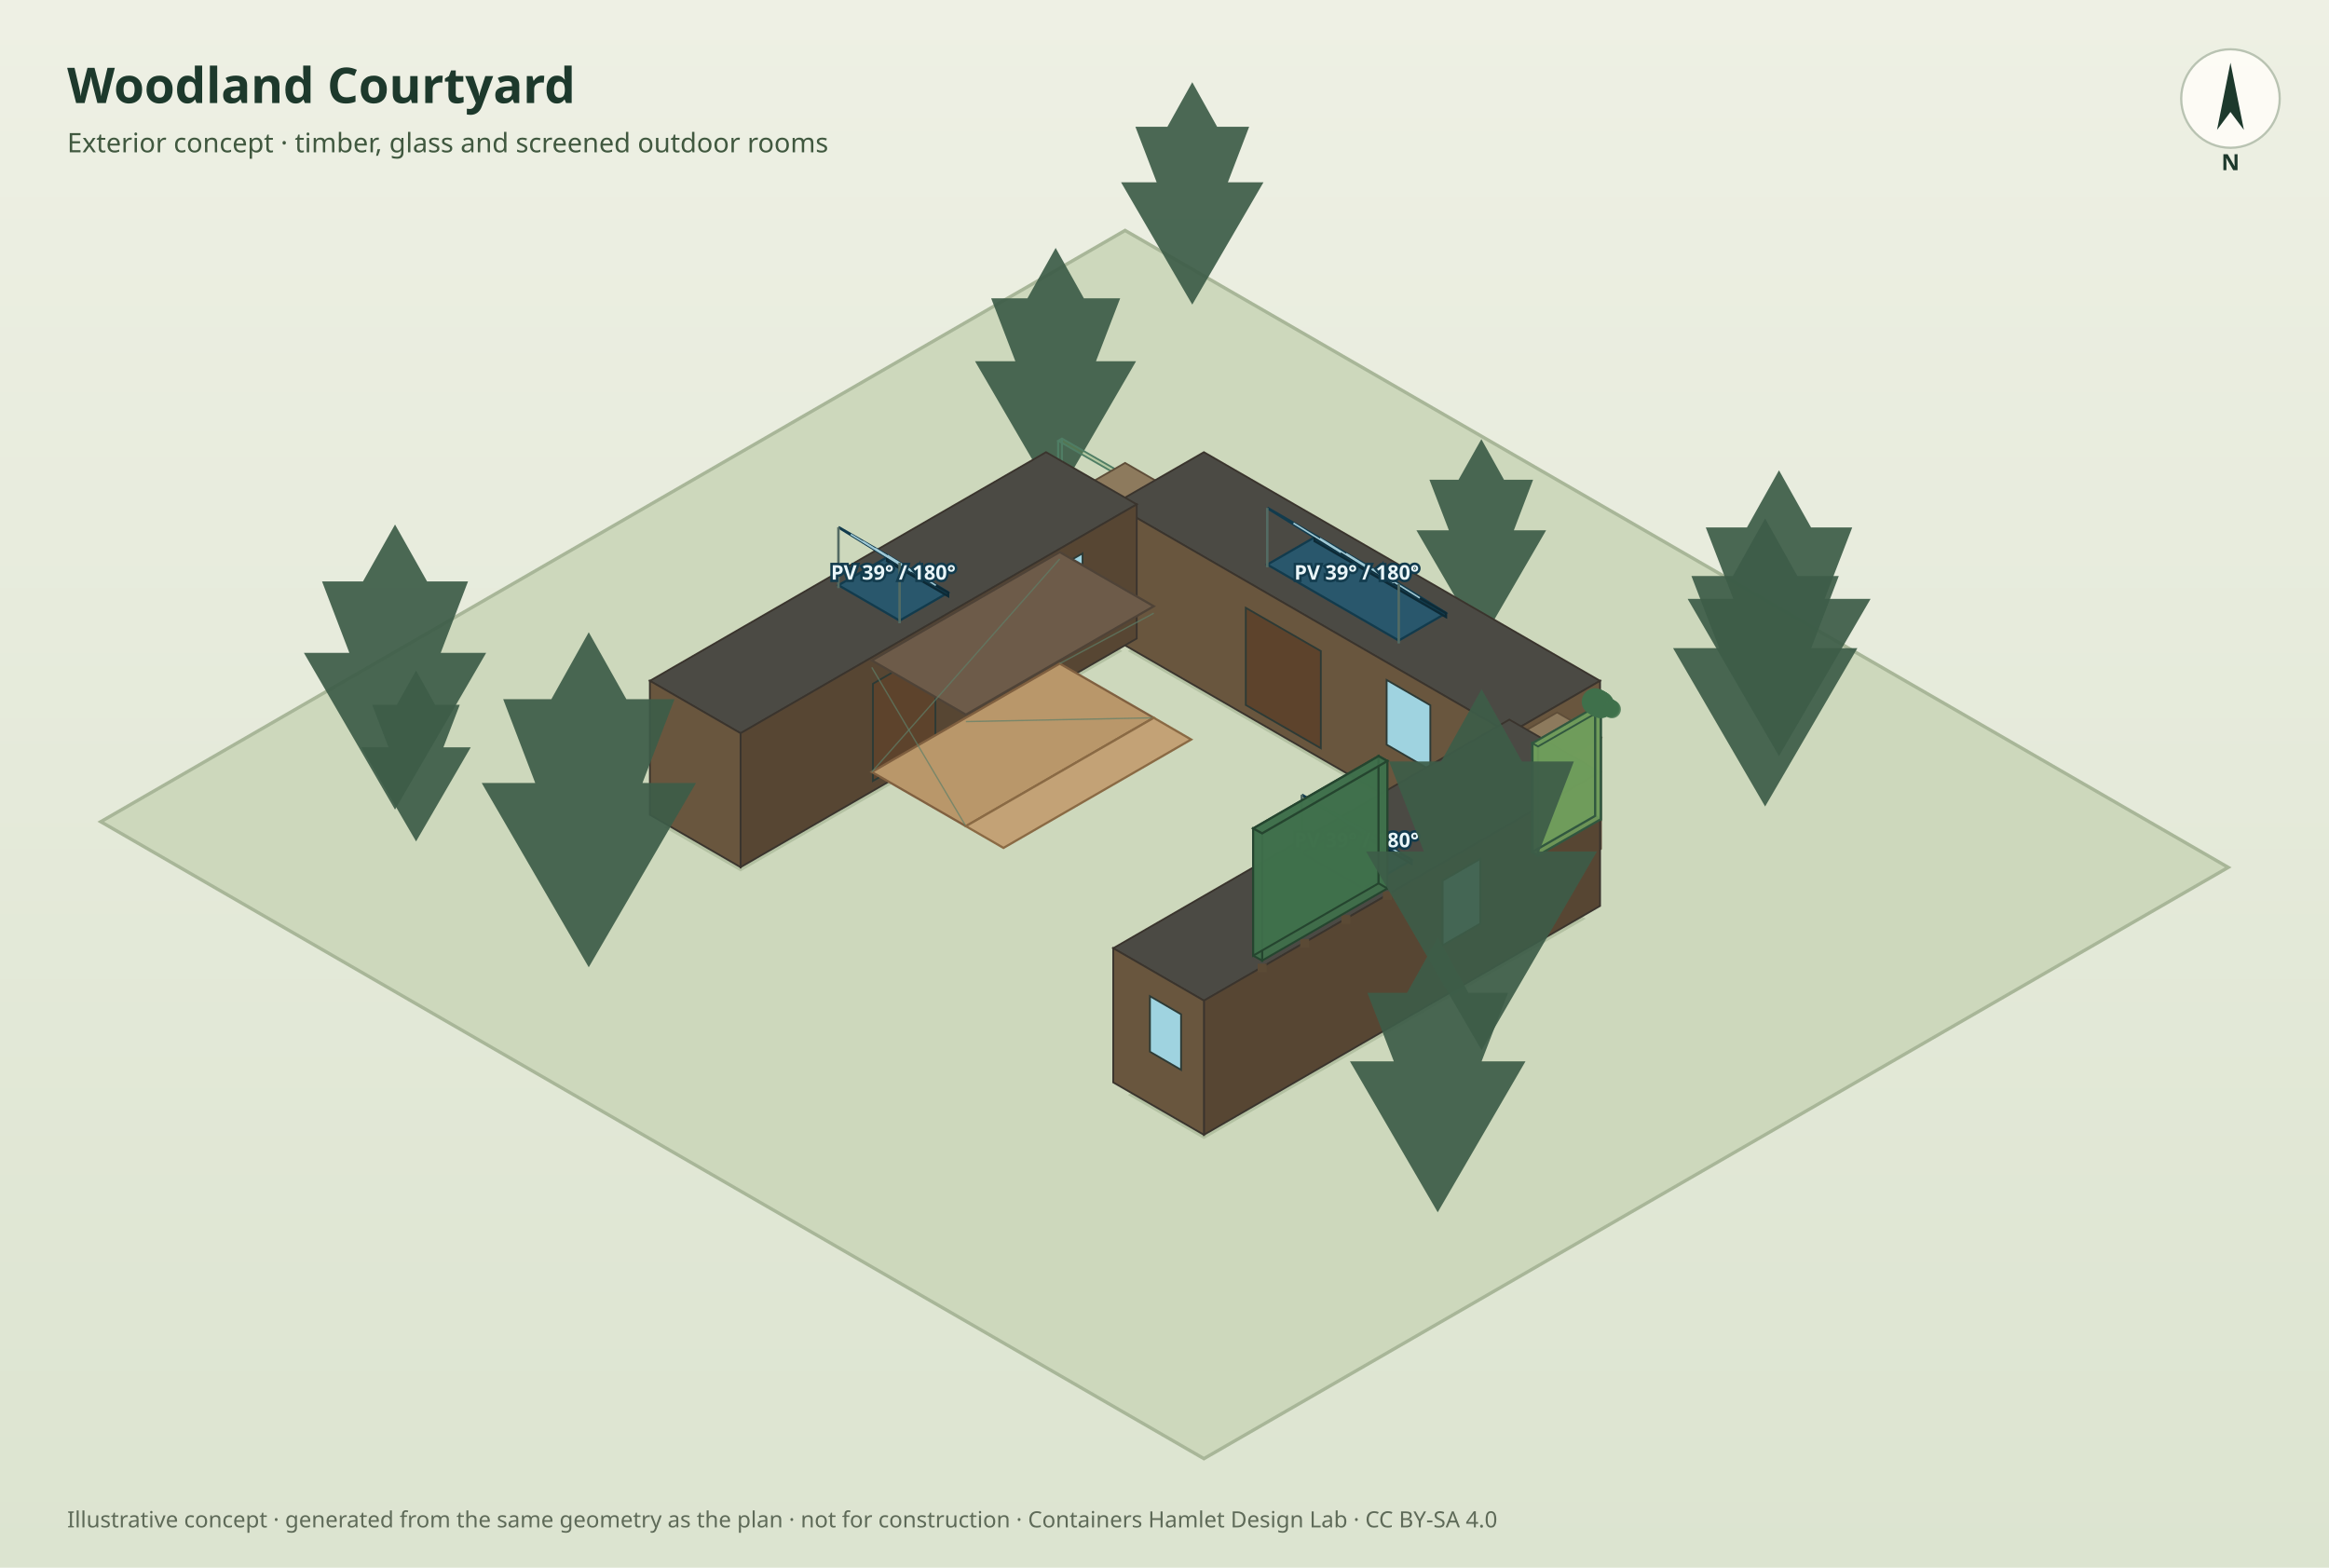
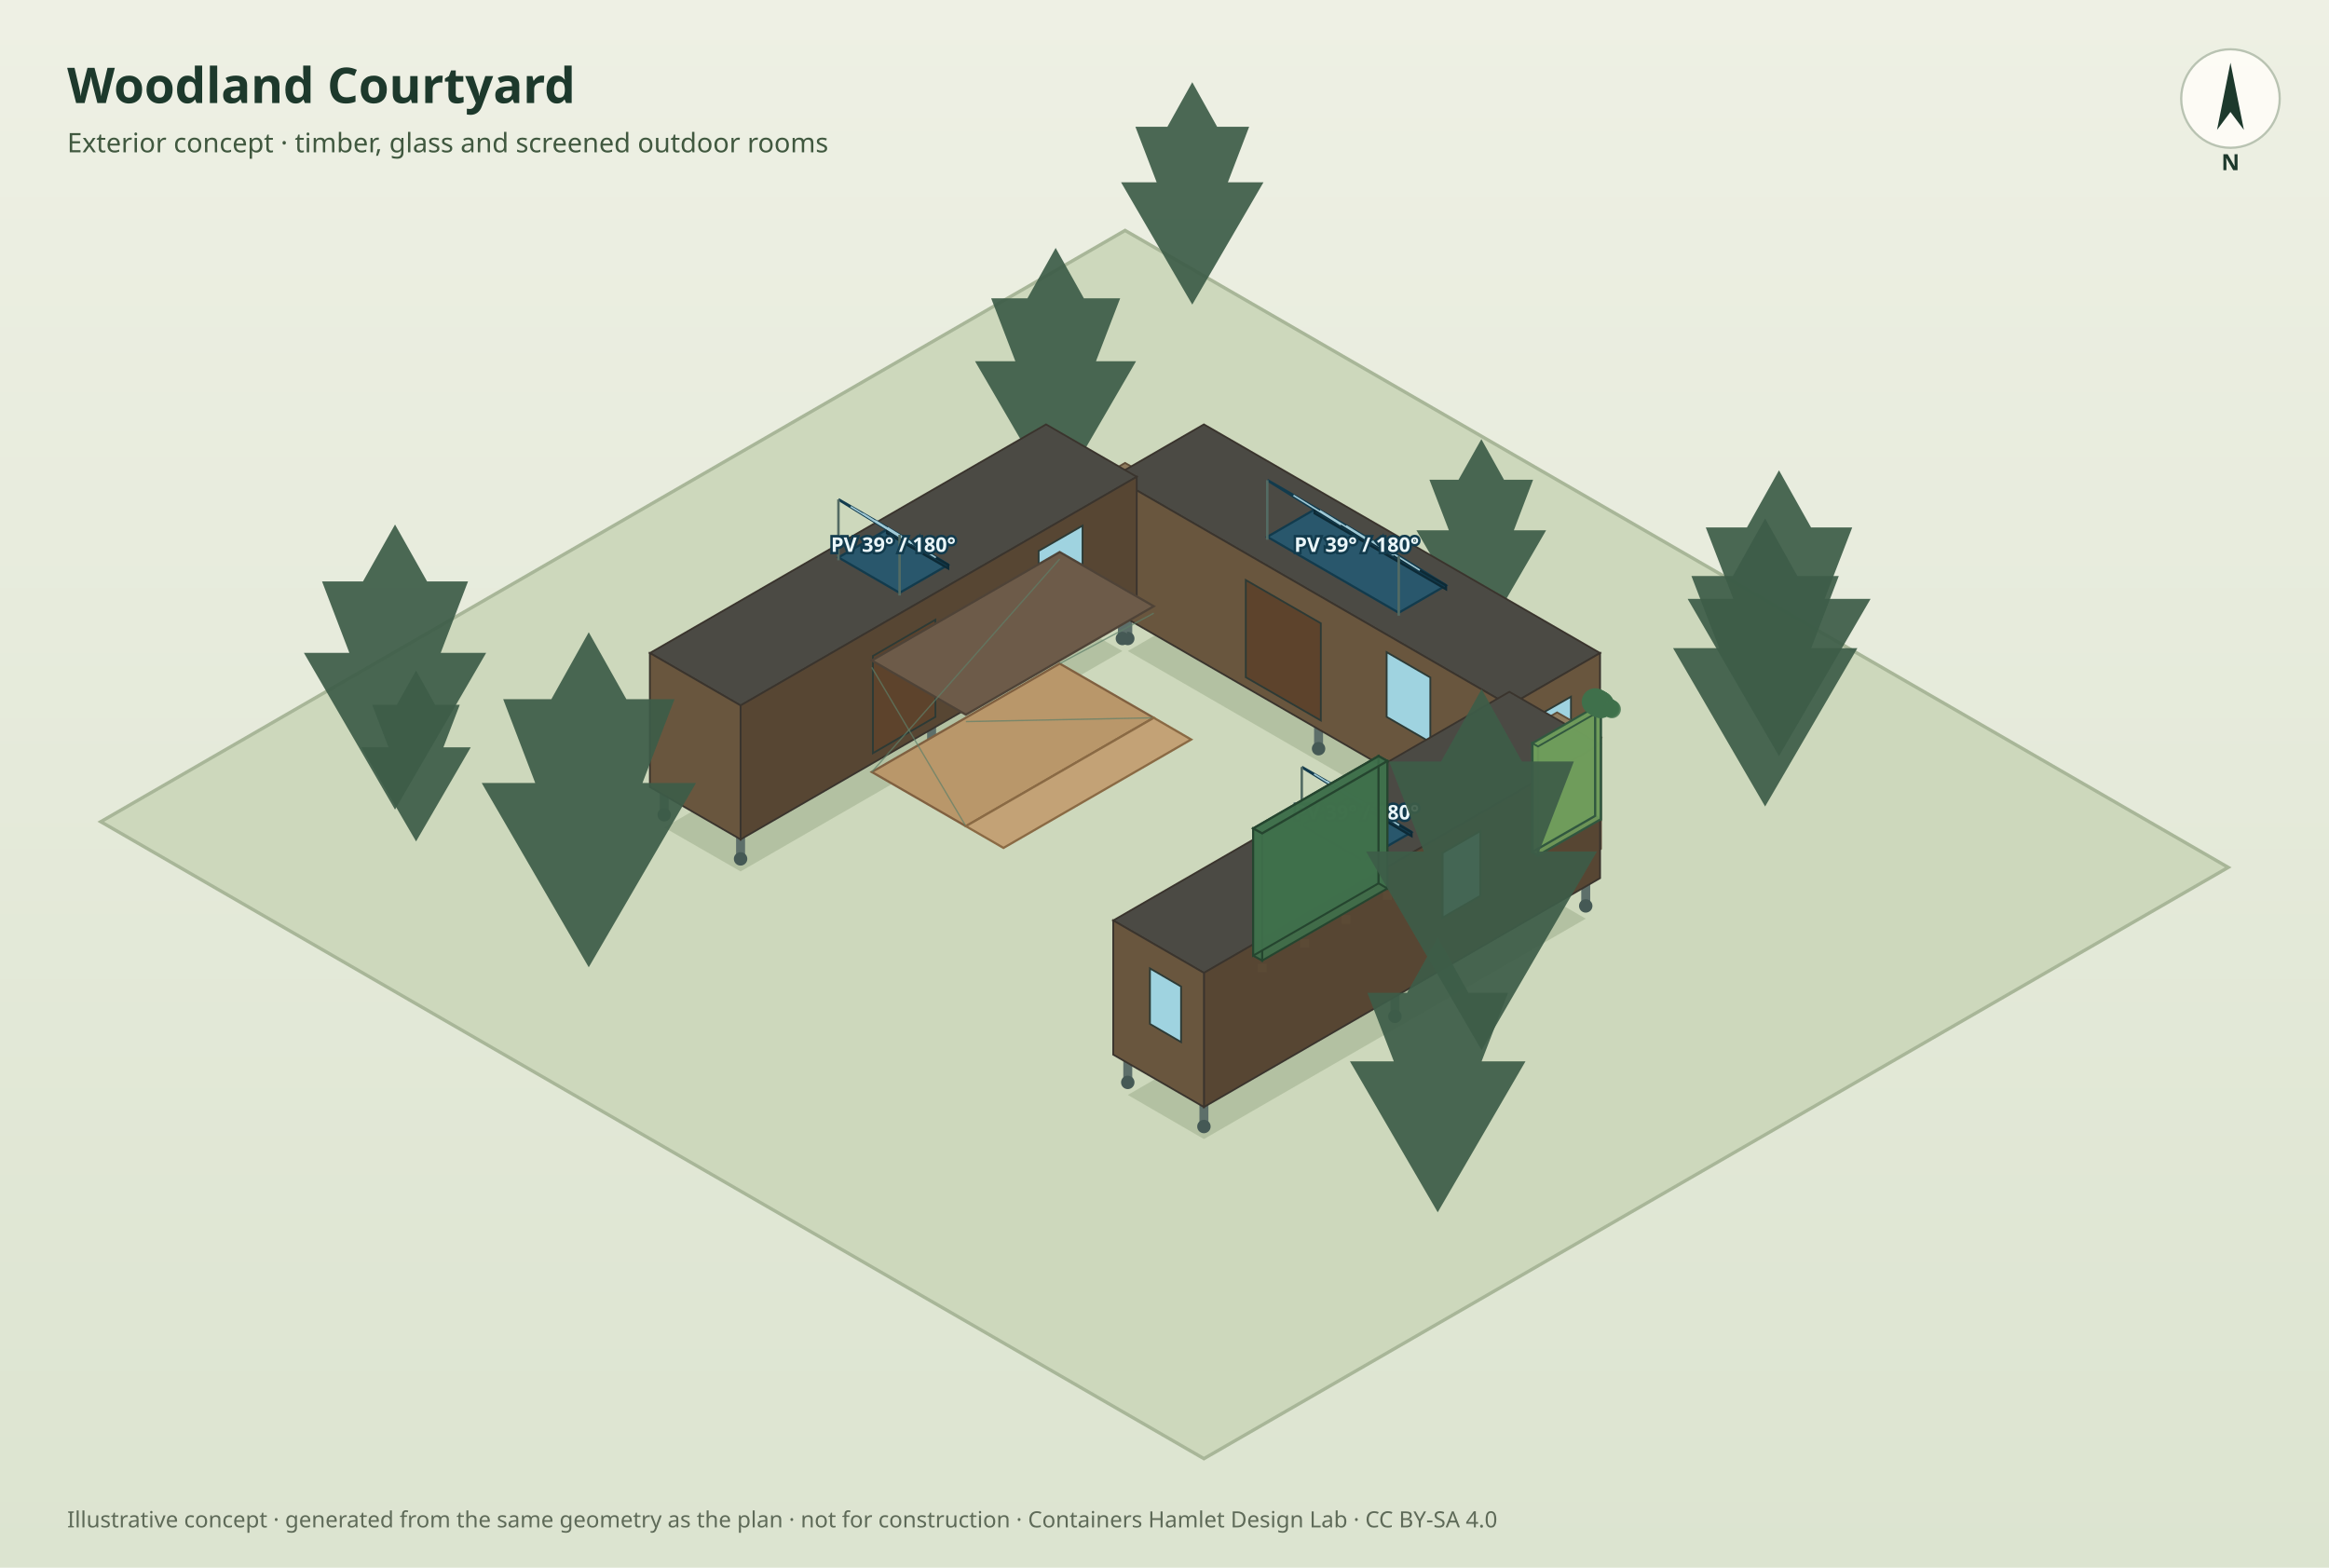
<svg xmlns="http://www.w3.org/2000/svg" viewBox="0 0 1040 700" role="img" aria-labelledby="concept-woodland-courtyard-exterior-t concept-woodland-courtyard-exterior-d">
  <defs>
    <linearGradient id="concept-woodland-courtyard-exterior-sky" x1="0" y1="0" x2="0" y2="1">
      <stop offset="0" stop-color="#eef0e4" />
      <stop offset="1" stop-color="#dce4d0" />
    </linearGradient>
  </defs>
  <rect width="1040" height="700" fill="url(#concept-woodland-courtyard-exterior-sky)" />
  <path d="M502.4 102.9L995 387.3L537.6 651.3L45 366.9Z" fill="#cdd8bc" stroke="#a8b698" stroke-width="1.5" />
  <g fill="#3d5d48" fill-opacity="0.92">
    <path d="M788.2 360.1L829.4 289.4L808.8 289.4L821.1 257.2L802.6 257.2L788.2 231.5L773.8 257.2L755.3 257.2L767.7 289.4L747.1 289.4Z" />
  </g>
  <g fill="#3d5d48" fill-opacity="0.92">
    <path d="M661.5 286.6L690.4 236.8L676 236.8L684.6 214.2L671.6 214.2L661.5 196.1L651.3 214.2L638.3 214.2L647 236.8L632.5 236.8Z" />
  </g>
  <g fill="#3d5d48" fill-opacity="0.92">
    <path d="M794.4 337.6L835.3 267.4L814.8 267.4L827.1 235.5L808.7 235.5L794.4 210L780.1 235.5L761.7 235.5L774 267.4L753.6 267.4Z" />
  </g>
  <g fill="#3d5d48" fill-opacity="0.92">
    <path d="M532.4 136L564.2 81.4L548.3 81.4L557.8 56.6L543.5 56.6L532.4 36.7L521.3 56.6L507 56.6L516.5 81.4L500.6 81.4Z" />
  </g>
  <g fill="#3d5d48" fill-opacity="0.92">
    <path d="M471.4 223.1L507.3 161.3L489.4 161.3L500.2 133.2L484 133.2L471.4 110.7L458.8 133.2L442.6 133.2L453.4 161.3L435.4 161.3Z" />
  </g>
  <g fill="#3d5d48" fill-opacity="0.92">
    <path d="M176.4 361.5L217.1 291.5L196.8 291.5L209 259.6L190.7 259.6L176.4 234.2L162.1 259.6L143.8 259.6L156 291.5L135.7 291.5Z" />
  </g>
  <path d="M502.2 271.9 500.5 272.8 472.5 256.7 474.2 255.7Z" fill="#9ab886" fill-opacity="0.3" stroke="#4f7d64" stroke-width="0.8" />
  <path d="M502.2 211.9 500.5 212.9 472.5 196.8 474.2 195.8Z" fill="#6f9d5b" fill-opacity="0.28" stroke="#4f7d64" stroke-width="0.8" />
  <path d="M502.2 271.9L502.2 211.9" stroke="#4f7d64" stroke-width="0.9" />
  <path d="M500.5 272.8L500.5 212.9" stroke="#4f7d64" stroke-width="0.9" />
  <path d="M472.5 256.7L472.5 196.8" stroke="#4f7d64" stroke-width="0.9" />
  <path d="M474.2 255.7L474.2 195.8" stroke="#4f7d64" stroke-width="0.9" />
  <path d="M502.4 206.7 521.9 218 502.4 229.3 482.8 218Z" fill="#8d7a5d" stroke="#5e4d38" stroke-width="0.8" />
  <path d="M482.8 267.6 502.4 278.9 502.4 229.3 482.8 218Z" fill="#c0aa86" stroke="#5e4d38" stroke-width="0.8" />
  <path d="M521.9 267.6 502.4 278.9 502.4 229.3 521.9 218Z" fill="#c0aa86" stroke="#5e4d38" stroke-width="0.8" />
  <path d="M537.6 271.1 708.1 369.5 674 389.1 503.6 290.7Z" fill="#9eae8d" fill-opacity="0.55" />
-   <path d="M537.6 201.9 714.5 304 674 327.4 497.1 225.2Z" fill="#4b4a44" stroke="#3a342d" stroke-width="0.8" />
-   <path d="M497.1 285.1 674 387.2 674 327.4 497.1 225.2Z" fill="#69563e" stroke="#3a342d" stroke-width="0.8" />
-   <path d="M714.5 363.8 674 387.2 674 327.4 714.5 304Z" fill="#69563e" stroke="#3a342d" stroke-width="0.8" />
-   <path d="M556.3 314.8 589.8 334.1 589.8 290.7 556.3 271.4Z" fill="#5d432c" stroke="#2d3a35" stroke-width="0.8" />
-   <path d="M619.2 332.5 638.7 343.8 638.7 314.9 619.2 303.6Z" fill="#9fd3e0" stroke="#2d3a35" stroke-width="0.8" />
-   <path d="M701.5 348.3 687.5 356.3 687.5 331.5 701.5 323.5Z" fill="#9fd3e0" stroke="#2d3a35" stroke-width="0.8" />
-   <path d="M645.7 273.8 587 239.9 565.9 252.1 624.6 286Z" fill="#245a73" fill-opacity="0.85" stroke="#123b4d" stroke-width="1" />
-   <path d="M645.7 273.8 587 239.9 565.9 226.8 624.6 260.7Z" fill="#2f6d88" fill-opacity="0.9" stroke="#123b4d" stroke-width="1.2" />
-   <path d="M645.7 273.8 587 239.9 587 241.6 645.7 275.5Z" fill="#123b4d" stroke="#0d2a36" stroke-width="1" />
-   <line x1="634" y1="267" x2="612.9" y2="253.9" stroke="#9fc9d6" stroke-width="0.7" />
-   <line x1="622.3" y1="260.2" x2="601.1" y2="247.2" stroke="#9fc9d6" stroke-width="0.7" />
-   <line x1="610.5" y1="253.5" x2="589.4" y2="240.4" stroke="#9fc9d6" stroke-width="0.7" />
-   <line x1="598.8" y1="246.7" x2="577.6" y2="233.6" stroke="#9fc9d6" stroke-width="0.7" />
-   <line x1="565.9" y1="253.3" x2="565.9" y2="226.8" stroke="#536b63" stroke-width="1.1" />
-   <line x1="624.6" y1="287.3" x2="624.6" y2="260.7" stroke="#536b63" stroke-width="1.1" />
-   <text x="605.8" y="258.8" text-anchor="middle" font-family="system-ui, sans-serif" font-size="9" font-weight="800" fill="#eaf6f9" stroke="#123b4d" stroke-width="2.2" paint-order="stroke">PV 39° / 180°</text>
+   <line x1="537.6" y1="265.4" x2="537.6" y2="253" stroke="#5d6f6a" stroke-width="4" />
+   <circle cx="537.6" cy="265.4" r="3" fill="#455955" />
+   <line x1="708.1" y1="363.8" x2="708.1" y2="351.4" stroke="#5d6f6a" stroke-width="4" />
+   <circle cx="708.1" cy="363.8" r="3" fill="#455955" />
+   <line x1="674" y1="383.5" x2="674" y2="371.1" stroke="#5d6f6a" stroke-width="4" />
+   <circle cx="674" cy="383.5" r="3" fill="#455955" />
+   <line x1="503.6" y1="285.1" x2="503.6" y2="272.7" stroke="#5d6f6a" stroke-width="4" />
+   <circle cx="503.6" cy="285.1" r="3" fill="#455955" />
+   <line x1="622.9" y1="314.6" x2="622.9" y2="302.2" stroke="#5d6f6a" stroke-width="4" />
+   <circle cx="622.9" cy="314.6" r="3" fill="#455955" />
+   <line x1="588.8" y1="334.3" x2="588.8" y2="321.9" stroke="#5d6f6a" stroke-width="4" />
+   <circle cx="588.8" cy="334.3" r="3" fill="#455955" />
+   <path d="M537.6 189.5 714.5 291.6 674 315 497.1 212.9Z" fill="#4b4a44" stroke="#3a342d" stroke-width="0.8" />
+   <path d="M497.1 272.7 674 374.8 674 315 497.1 212.9Z" fill="#69563e" stroke="#3a342d" stroke-width="0.8" />
+   <path d="M714.5 351.4 674 374.8 674 315 714.5 291.6Z" fill="#69563e" stroke="#3a342d" stroke-width="0.8" />
+   <path d="M556.3 302.4 589.8 321.7 589.8 278.3 556.3 259Z" fill="#5d432c" stroke="#2d3a35" stroke-width="0.8" />
+   <path d="M619.2 320.1 638.7 331.4 638.7 302.5 619.2 291.2Z" fill="#9fd3e0" stroke="#2d3a35" stroke-width="0.8" />
+   <path d="M701.5 335.9 687.5 343.9 687.5 319.1 701.5 311.1Z" fill="#9fd3e0" stroke="#2d3a35" stroke-width="0.8" />
+   <path d="M645.7 261.4 587 227.5 565.9 239.7 624.6 273.6Z" fill="#245a73" fill-opacity="0.85" stroke="#123b4d" stroke-width="1" />
+   <path d="M645.7 261.4 587 227.5 565.9 214.4 624.6 248.3Z" fill="#2f6d88" fill-opacity="0.9" stroke="#123b4d" stroke-width="1.2" />
+   <path d="M645.7 261.4 587 227.5 587 229.2 645.7 263.1Z" fill="#123b4d" stroke="#0d2a36" stroke-width="1" />
+   <line x1="634" y1="254.6" x2="612.9" y2="241.5" stroke="#9fc9d6" stroke-width="0.7" />
+   <line x1="622.3" y1="247.9" x2="601.1" y2="234.8" stroke="#9fc9d6" stroke-width="0.7" />
+   <line x1="610.5" y1="241.1" x2="589.4" y2="228" stroke="#9fc9d6" stroke-width="0.7" />
+   <line x1="598.8" y1="234.3" x2="577.6" y2="221.2" stroke="#9fc9d6" stroke-width="0.7" />
+   <line x1="565.9" y1="241" x2="565.9" y2="214.4" stroke="#536b63" stroke-width="1.1" />
+   <line x1="624.6" y1="274.9" x2="624.6" y2="248.3" stroke="#536b63" stroke-width="1.1" />
+   <text x="605.8" y="246.4" text-anchor="middle" font-family="system-ui, sans-serif" font-size="9" font-weight="800" fill="#eaf6f9" stroke="#123b4d" stroke-width="2.2" paint-order="stroke">PV 39° / 180°</text>
  <path d="M501.2 290.7 330.7 389.1 296.6 369.5 467.1 271.1Z" fill="#9eae8d" fill-opacity="0.55" />
-   <path d="M507.6 225.2 330.7 327.4 290.2 304 467.1 201.9Z" fill="#4b4a44" stroke="#3a342d" stroke-width="0.8" />
-   <path d="M507.6 285.1 330.7 387.2 330.7 327.4 507.6 225.2Z" fill="#574633" stroke="#3a342d" stroke-width="0.8" />
-   <path d="M330.7 387.2 290.2 363.8 290.2 304 330.7 327.4Z" fill="#69563e" stroke="#3a342d" stroke-width="0.8" />
-   <path d="M483.4 276 463.8 287.3 463.8 258.4 483.4 247.1Z" fill="#9fd3e0" stroke="#2d3a35" stroke-width="0.8" />
-   <path d="M417.7 332.5 389.8 348.7 389.8 305.3 417.7 289.1Z" fill="#5d432c" stroke="#2d3a35" stroke-width="0.8" />
-   <path d="M423.4 264.6 396.1 248.8 374.4 261.3 401.7 277.1Z" fill="#245a73" fill-opacity="0.85" stroke="#123b4d" stroke-width="1" />
-   <path d="M423.4 264.6 396.1 248.8 374.4 235.4 401.7 251.2Z" fill="#2f6d88" fill-opacity="0.9" stroke="#123b4d" stroke-width="1.2" />
-   <path d="M423.4 264.6 396.1 248.8 396.1 250.5 423.4 266.2Z" fill="#123b4d" stroke="#0d2a36" stroke-width="1" />
-   <line x1="417.9" y1="261.4" x2="396.3" y2="248" stroke="#9fc9d6" stroke-width="0.7" />
-   <line x1="412.5" y1="258.3" x2="390.8" y2="244.9" stroke="#9fc9d6" stroke-width="0.7" />
-   <line x1="407" y1="255.1" x2="385.3" y2="241.7" stroke="#9fc9d6" stroke-width="0.7" />
-   <line x1="401.6" y1="252" x2="379.9" y2="238.6" stroke="#9fc9d6" stroke-width="0.7" />
-   <line x1="374.4" y1="262.6" x2="374.4" y2="235.4" stroke="#536b63" stroke-width="1.1" />
-   <line x1="401.7" y1="278.3" x2="401.7" y2="251.2" stroke="#536b63" stroke-width="1.1" />
-   <text x="398.9" y="258.8" text-anchor="middle" font-family="system-ui, sans-serif" font-size="9" font-weight="800" fill="#eaf6f9" stroke="#123b4d" stroke-width="2.2" paint-order="stroke">PV 39° / 180°</text>
+   <line x1="501.2" y1="285.1" x2="501.2" y2="272.7" stroke="#5d6f6a" stroke-width="4" />
+   <circle cx="501.2" cy="285.1" r="3" fill="#455955" />
+   <line x1="330.7" y1="383.5" x2="330.7" y2="371.1" stroke="#5d6f6a" stroke-width="4" />
+   <circle cx="330.7" cy="383.5" r="3" fill="#455955" />
+   <line x1="296.6" y1="363.8" x2="296.6" y2="351.4" stroke="#5d6f6a" stroke-width="4" />
+   <circle cx="296.6" cy="363.8" r="3" fill="#455955" />
+   <line x1="467.1" y1="265.4" x2="467.1" y2="253" stroke="#5d6f6a" stroke-width="4" />
+   <circle cx="467.1" cy="265.4" r="3" fill="#455955" />
+   <line x1="416" y1="334.3" x2="416" y2="321.9" stroke="#5d6f6a" stroke-width="4" />
+   <circle cx="416" cy="334.3" r="3" fill="#455955" />
+   <line x1="381.9" y1="314.6" x2="381.9" y2="302.2" stroke="#5d6f6a" stroke-width="4" />
+   <circle cx="381.9" cy="314.6" r="3" fill="#455955" />
+   <path d="M507.6 212.9 330.7 315 290.2 291.6 467.1 189.5Z" fill="#4b4a44" stroke="#3a342d" stroke-width="0.8" />
+   <path d="M507.6 272.7 330.7 374.8 330.7 315 507.6 212.9Z" fill="#574633" stroke="#3a342d" stroke-width="0.8" />
+   <path d="M330.7 374.8 290.2 351.4 290.2 291.6 330.7 315Z" fill="#69563e" stroke="#3a342d" stroke-width="0.8" />
+   <path d="M483.4 263.6 463.8 274.9 463.8 246 483.4 234.7Z" fill="#9fd3e0" stroke="#2d3a35" stroke-width="0.8" />
+   <path d="M417.7 320.1 389.8 336.3 389.8 292.9 417.7 276.7Z" fill="#5d432c" stroke="#2d3a35" stroke-width="0.8" />
+   <path d="M423.4 252.2 396.1 236.4 374.4 248.9 401.7 264.7Z" fill="#245a73" fill-opacity="0.85" stroke="#123b4d" stroke-width="1" />
+   <path d="M423.4 252.2 396.1 236.4 374.4 223 401.7 238.8Z" fill="#2f6d88" fill-opacity="0.9" stroke="#123b4d" stroke-width="1.2" />
+   <path d="M423.4 252.2 396.1 236.4 396.1 238.1 423.4 253.8Z" fill="#123b4d" stroke="#0d2a36" stroke-width="1" />
+   <line x1="417.9" y1="249" x2="396.3" y2="235.6" stroke="#9fc9d6" stroke-width="0.7" />
+   <line x1="412.5" y1="245.9" x2="390.8" y2="232.5" stroke="#9fc9d6" stroke-width="0.7" />
+   <line x1="407" y1="242.7" x2="385.3" y2="229.3" stroke="#9fc9d6" stroke-width="0.7" />
+   <line x1="401.6" y1="239.6" x2="379.9" y2="226.2" stroke="#9fc9d6" stroke-width="0.7" />
+   <line x1="374.4" y1="250.2" x2="374.4" y2="223" stroke="#536b63" stroke-width="1.1" />
+   <line x1="401.7" y1="265.9" x2="401.7" y2="238.8" stroke="#536b63" stroke-width="1.1" />
+   <text x="398.9" y="246.4" text-anchor="middle" font-family="system-ui, sans-serif" font-size="9" font-weight="800" fill="#eaf6f9" stroke="#123b4d" stroke-width="2.2" paint-order="stroke">PV 39° / 180°</text>
  <path d="M515.2 320.5 431.3 368.9 389.3 344.7 473.2 296.3Z" fill="#b9976a" stroke="#806040" stroke-width="1" />
  <path d="M515.2 270.7 431.3 319.1 389.3 294.9 473.2 246.5Z" fill="#6d5b49" stroke="#4f4337" stroke-width="1" />
  <path d="M515.2 320.5L431.3 322.2" stroke="#5e8069" stroke-width="0.6" stroke-opacity="0.7" />
  <path d="M431.3 368.9L389.3 298" stroke="#5e8069" stroke-width="0.6" stroke-opacity="0.7" />
  <path d="M389.3 344.7L473.2 249.6" stroke="#5e8069" stroke-width="0.6" stroke-opacity="0.7" />
  <path d="M473.2 296.3L515.2 273.8" stroke="#5e8069" stroke-width="0.6" stroke-opacity="0.7" />
  <path d="M531.9 330.2 448.1 378.6 431.3 368.9 515.2 320.5Z" fill="#c3a276" stroke="#8a6a44" stroke-width="1" />
  <path d="M695.3 318.1 714.9 329.4 695.3 340.7 675.7 329.4Z" fill="#8d7a5d" stroke="#5e4d38" stroke-width="0.8" />
  <path d="M675.7 379 695.3 390.3 695.3 340.7 675.7 329.4Z" fill="#c0aa86" stroke="#5e4d38" stroke-width="0.8" />
  <path d="M714.9 379 695.3 390.3 695.3 340.7 714.9 329.4Z" fill="#c0aa86" stroke="#5e4d38" stroke-width="0.8" />
  <path d="M708.1 410.2 537.6 508.6 503.6 488.9 674 390.5Z" fill="#9eae8d" fill-opacity="0.55" />
-   <path d="M714.5 344.7 537.6 446.8 497.1 423.4 674 321.3Z" fill="#4b4a44" stroke="#3a342d" stroke-width="0.8" />
-   <path d="M714.5 404.5 537.6 506.7 537.6 446.8 714.5 344.7Z" fill="#574633" stroke="#3a342d" stroke-width="0.8" />
-   <path d="M537.6 506.7 497.1 483.3 497.1 423.4 537.6 446.8Z" fill="#69563e" stroke="#3a342d" stroke-width="0.8" />
-   <path d="M661 412.4 644.2 422.1 644.2 393.2 661 383.5Z" fill="#9fd3e0" stroke="#2d3a35" stroke-width="0.8" />
-   <path d="M527.4 477.7 513.5 469.6 513.5 444.8 527.4 452.9Z" fill="#9fd3e0" stroke="#2d3a35" stroke-width="0.8" />
-   <path d="M630.3 384 603 368.3 581.3 380.8 608.6 396.5Z" fill="#245a73" fill-opacity="0.85" stroke="#123b4d" stroke-width="1" />
-   <path d="M630.3 384 603 368.3 581.3 354.9 608.6 370.6Z" fill="#2f6d88" fill-opacity="0.9" stroke="#123b4d" stroke-width="1.2" />
-   <path d="M630.3 384 603 368.3 603 369.9 630.3 385.7Z" fill="#123b4d" stroke="#0d2a36" stroke-width="1" />
-   <line x1="624.8" y1="380.9" x2="603.2" y2="367.5" stroke="#9fc9d6" stroke-width="0.7" />
-   <line x1="619.4" y1="377.7" x2="597.7" y2="364.3" stroke="#9fc9d6" stroke-width="0.7" />
-   <line x1="613.9" y1="374.6" x2="592.3" y2="361.2" stroke="#9fc9d6" stroke-width="0.7" />
-   <line x1="608.5" y1="371.4" x2="586.8" y2="358" stroke="#9fc9d6" stroke-width="0.7" />
-   <line x1="581.3" y1="382" x2="581.3" y2="354.9" stroke="#536b63" stroke-width="1.1" />
-   <line x1="608.6" y1="397.8" x2="608.6" y2="370.6" stroke="#536b63" stroke-width="1.1" />
-   <text x="605.8" y="378.3" text-anchor="middle" font-family="system-ui, sans-serif" font-size="9" font-weight="800" fill="#eaf6f9" stroke="#123b4d" stroke-width="2.2" paint-order="stroke">PV 39° / 180°</text>
+   <line x1="708.1" y1="404.5" x2="708.1" y2="392.1" stroke="#5d6f6a" stroke-width="4" />
+   <circle cx="708.1" cy="404.5" r="3" fill="#455955" />
+   <line x1="537.6" y1="503" x2="537.6" y2="490.6" stroke="#5d6f6a" stroke-width="4" />
+   <circle cx="537.6" cy="503" r="3" fill="#455955" />
+   <line x1="503.6" y1="483.3" x2="503.6" y2="470.9" stroke="#5d6f6a" stroke-width="4" />
+   <circle cx="503.6" cy="483.3" r="3" fill="#455955" />
+   <line x1="674" y1="384.9" x2="674" y2="372.5" stroke="#5d6f6a" stroke-width="4" />
+   <circle cx="674" cy="384.9" r="3" fill="#455955" />
+   <line x1="622.9" y1="453.8" x2="622.9" y2="441.4" stroke="#5d6f6a" stroke-width="4" />
+   <circle cx="622.9" cy="453.8" r="3" fill="#455955" />
+   <line x1="588.8" y1="434.1" x2="588.8" y2="421.7" stroke="#5d6f6a" stroke-width="4" />
+   <circle cx="588.8" cy="434.1" r="3" fill="#455955" />
+   <path d="M714.5 332.3 537.6 434.4 497.1 411 674 308.9Z" fill="#4b4a44" stroke="#3a342d" stroke-width="0.8" />
+   <path d="M714.5 392.1 537.6 494.3 537.6 434.4 714.5 332.3Z" fill="#574633" stroke="#3a342d" stroke-width="0.8" />
+   <path d="M537.6 494.3 497.1 470.9 497.1 411 537.6 434.4Z" fill="#69563e" stroke="#3a342d" stroke-width="0.8" />
+   <path d="M661 400 644.2 409.7 644.2 380.8 661 371.1Z" fill="#9fd3e0" stroke="#2d3a35" stroke-width="0.8" />
+   <path d="M527.4 465.3 513.5 457.2 513.5 432.4 527.4 440.5Z" fill="#9fd3e0" stroke="#2d3a35" stroke-width="0.8" />
+   <path d="M630.3 371.6 603 355.9 581.3 368.4 608.6 384.1Z" fill="#245a73" fill-opacity="0.85" stroke="#123b4d" stroke-width="1" />
+   <path d="M630.3 371.6 603 355.9 581.3 342.5 608.6 358.2Z" fill="#2f6d88" fill-opacity="0.9" stroke="#123b4d" stroke-width="1.2" />
+   <path d="M630.3 371.6 603 355.9 603 357.5 630.3 373.3Z" fill="#123b4d" stroke="#0d2a36" stroke-width="1" />
+   <line x1="624.8" y1="368.5" x2="603.2" y2="355.1" stroke="#9fc9d6" stroke-width="0.7" />
+   <line x1="619.4" y1="365.3" x2="597.7" y2="351.9" stroke="#9fc9d6" stroke-width="0.7" />
+   <line x1="613.9" y1="362.2" x2="592.3" y2="348.8" stroke="#9fc9d6" stroke-width="0.7" />
+   <line x1="608.5" y1="359" x2="586.8" y2="345.6" stroke="#9fc9d6" stroke-width="0.7" />
+   <line x1="581.3" y1="369.6" x2="581.3" y2="342.5" stroke="#536b63" stroke-width="1.1" />
+   <line x1="608.6" y1="385.4" x2="608.6" y2="358.2" stroke="#536b63" stroke-width="1.1" />
+   <text x="605.8" y="365.9" text-anchor="middle" font-family="system-ui, sans-serif" font-size="9" font-weight="800" fill="#eaf6f9" stroke="#123b4d" stroke-width="2.2" paint-order="stroke">PV 39° / 180°</text>
  <path d="M712.3 364.3 714.8 365.8 714.8 317.2 712.3 315.7Z" fill="#6f9d5b" fill-opacity="0.9" stroke="#31573f" stroke-width="1" />
  <path d="M714.8 365.8 686.8 381.9 686.8 333.3 714.8 317.2Z" fill="#6f9d5b" fill-opacity="0.9" stroke="#31573f" stroke-width="1" />
  <path d="M686.8 381.9 684.3 380.4 684.3 331.9 686.8 333.3Z" fill="#6f9d5b" fill-opacity="0.9" stroke="#31573f" stroke-width="1" />
  <path d="M684.3 380.4 712.3 364.3 712.3 315.7 684.3 331.9Z" fill="#6f9d5b" fill-opacity="0.9" stroke="#31573f" stroke-width="1" />
  <path d="M712.3 315.7 714.8 317.2 686.8 333.3 684.3 331.9Z" fill="#6f9d5b" fill-opacity="0.65" stroke="#31573f" stroke-width="0.8" />
  <circle cx="712.3" cy="313.3" r="6" fill="#3f704b" />
  <circle cx="717.3" cy="315.3" r="4" fill="#3f704b" opacity="0.8" />
  <circle cx="712.8" cy="313.6" r="6" fill="#3f704b" />
  <circle cx="717.8" cy="315.6" r="4" fill="#3f704b" opacity="0.8" />
  <circle cx="713.3" cy="313.8" r="6" fill="#3f704b" />
  <circle cx="718.3" cy="315.8" r="4" fill="#3f704b" opacity="0.8" />
  <circle cx="713.8" cy="314.1" r="6" fill="#3f704b" />
  <circle cx="718.8" cy="316.1" r="4" fill="#3f704b" opacity="0.8" />
  <circle cx="714.3" cy="314.4" r="6" fill="#3f704b" />
  <circle cx="719.3" cy="316.4" r="4" fill="#3f704b" opacity="0.8" />
  <circle cx="714.8" cy="314.7" r="6" fill="#3f704b" />
  <circle cx="719.8" cy="316.7" r="4" fill="#3f704b" opacity="0.8" />
  <line x1="619.5" y1="401.8" x2="619.5" y2="398" stroke="#5b4a35" stroke-width="4" />
  <line x1="601" y1="412.5" x2="601" y2="408.6" stroke="#5b4a35" stroke-width="4" />
  <line x1="582.6" y1="423.1" x2="582.6" y2="419.3" stroke="#5b4a35" stroke-width="4" />
  <line x1="563.6" y1="434.1" x2="563.6" y2="430.3" stroke="#5b4a35" stroke-width="4" />
  <path d="M619.5 396.7 563.6 428.9 563.6 372.1 619.5 339.8Z" fill="#3f704b" fill-opacity="0.92" stroke="#25452f" stroke-width="0.9" />
  <path d="M563.6 428.9 559.6 426.7 559.6 369.9 563.6 372.1Z" fill="#3f704b" fill-opacity="0.92" stroke="#25452f" stroke-width="0.9" />
  <path d="M559.6 426.7 615.6 394.4 615.6 337.6 559.6 369.9Z" fill="#3f704b" fill-opacity="0.92" stroke="#25452f" stroke-width="0.9" />
  <path d="M615.6 394.4 619.5 396.7 619.5 339.8 615.6 337.6Z" fill="#3f704b" fill-opacity="0.92" stroke="#25452f" stroke-width="0.9" />
  <path d="M619.5 339.8 563.6 372.1 559.6 369.9 615.6 337.6Z" fill="#3f704b" fill-opacity="0.8" stroke="#25452f" stroke-width="1" />
  <g fill="#3d5d48" fill-opacity="0.92">
    <path d="M642 541.3L681.2 473.9L661.6 473.9L673.4 443.3L655.7 443.3L642 418.7L628.3 443.3L610.6 443.3L622.4 473.9L602.8 473.9Z" />
  </g>
  <g fill="#3d5d48" fill-opacity="0.92">
    <path d="M661.6 468.9L713.1 380.2L687.3 380.2L702.8 340L679.6 340L661.6 307.7L643.5 340L620.3 340L635.8 380.2L610 380.2Z" />
  </g>
  <g fill="#3d5d48" fill-opacity="0.92">
    <path d="M185.8 375.7L210.2 333.7L198 333.7L205.3 314.7L194.3 314.7L185.8 299.4L177.2 314.7L166.2 314.7L173.5 333.7L161.3 333.7Z" />
  </g>
  <g fill="#3d5d48" fill-opacity="0.92">
    <path d="M262.9 431.9L310.8 349.6L286.9 349.6L301.2 312.2L279.7 312.2L262.9 282.3L246.2 312.2L224.7 312.2L239 349.6L215.1 349.6Z" />
  </g>
  <text x="30" y="46" font-family="system-ui, sans-serif" font-size="22" font-weight="800" fill="#1d392c">Woodland Courtyard</text>
  <text x="30" y="68" font-family="system-ui, sans-serif" font-size="12" fill="#40583f">Exterior concept · timber, glass and screened outdoor rooms</text>
  <g aria-hidden="true">
    <circle cx="996" cy="44" r="22" fill="#fffdf7" fill-opacity="0.9" stroke="#b9c3b2" />
    <path d="M996 28l6 30l-6 -8l-6 8z" fill="#1d392c" />
    <text x="996" y="76" text-anchor="middle" font-size="10" font-weight="700" font-family="system-ui, sans-serif" fill="#1d392c">N</text>
  </g>
  <text x="30" y="682" font-family="system-ui, sans-serif" font-size="10" fill="#5e6a58">Illustrative concept · generated from the same geometry as the plan · not for construction · Containers Hamlet Design Lab · CC BY-SA 4.0</text>
</svg>
